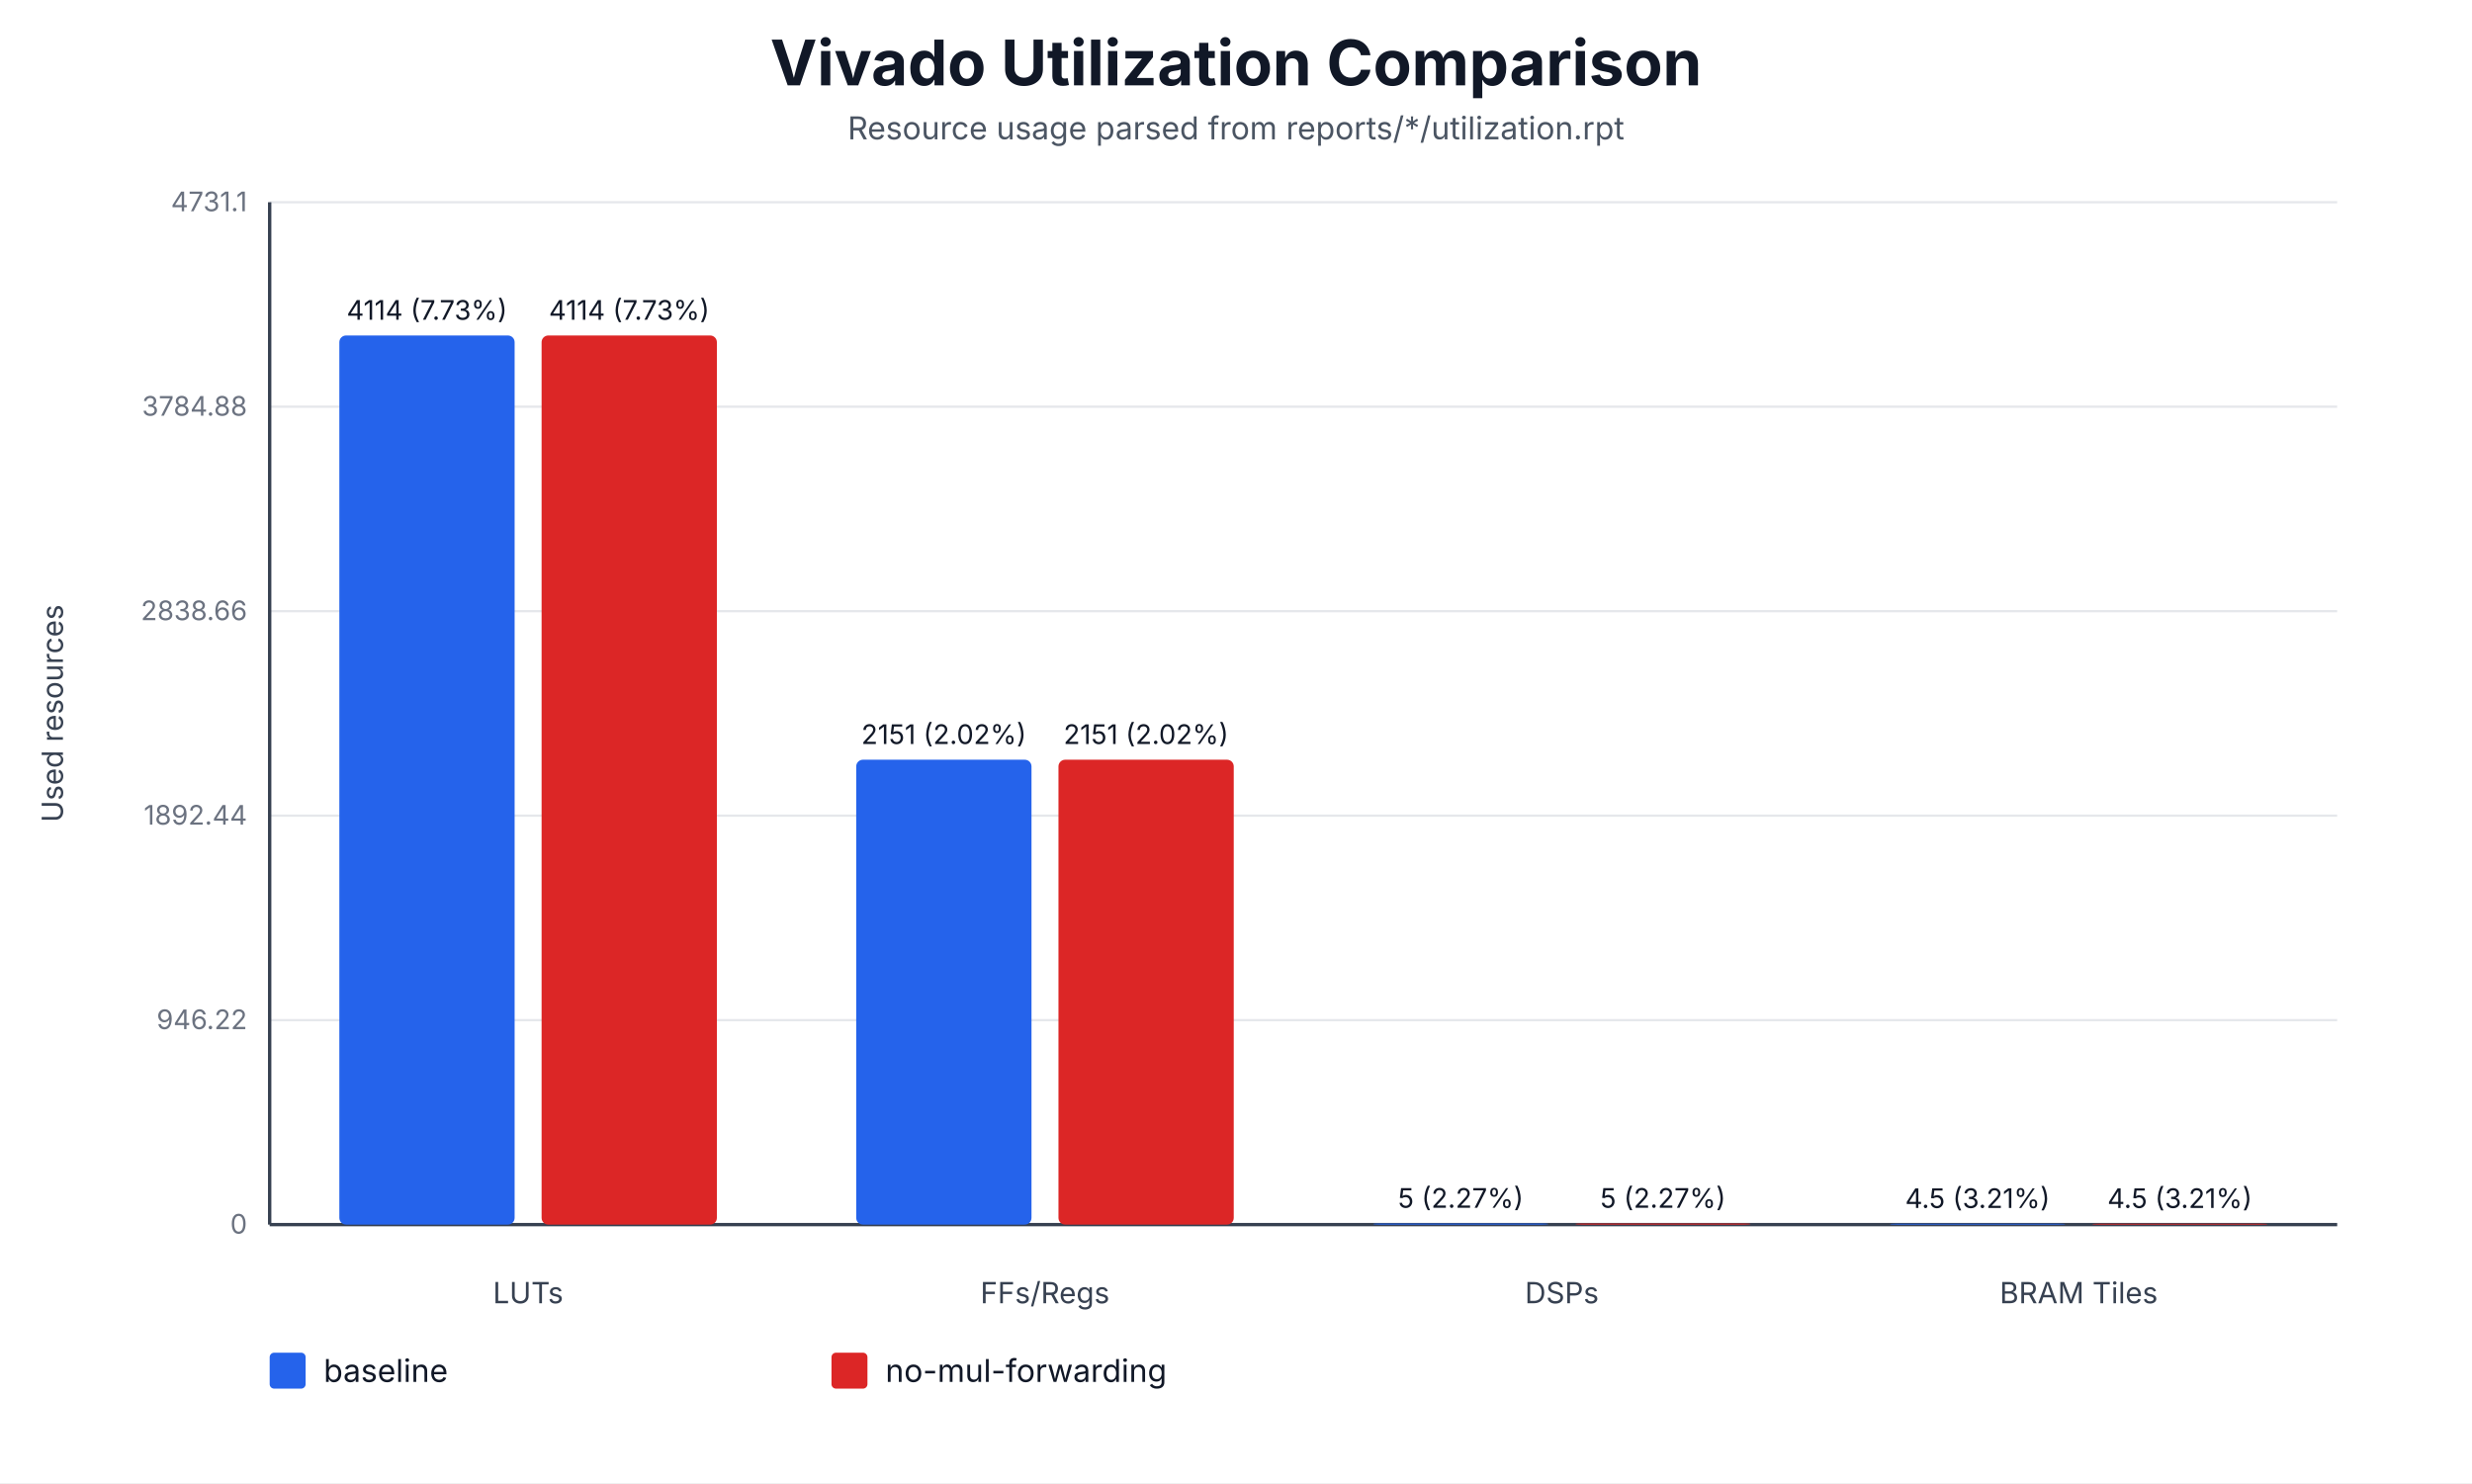
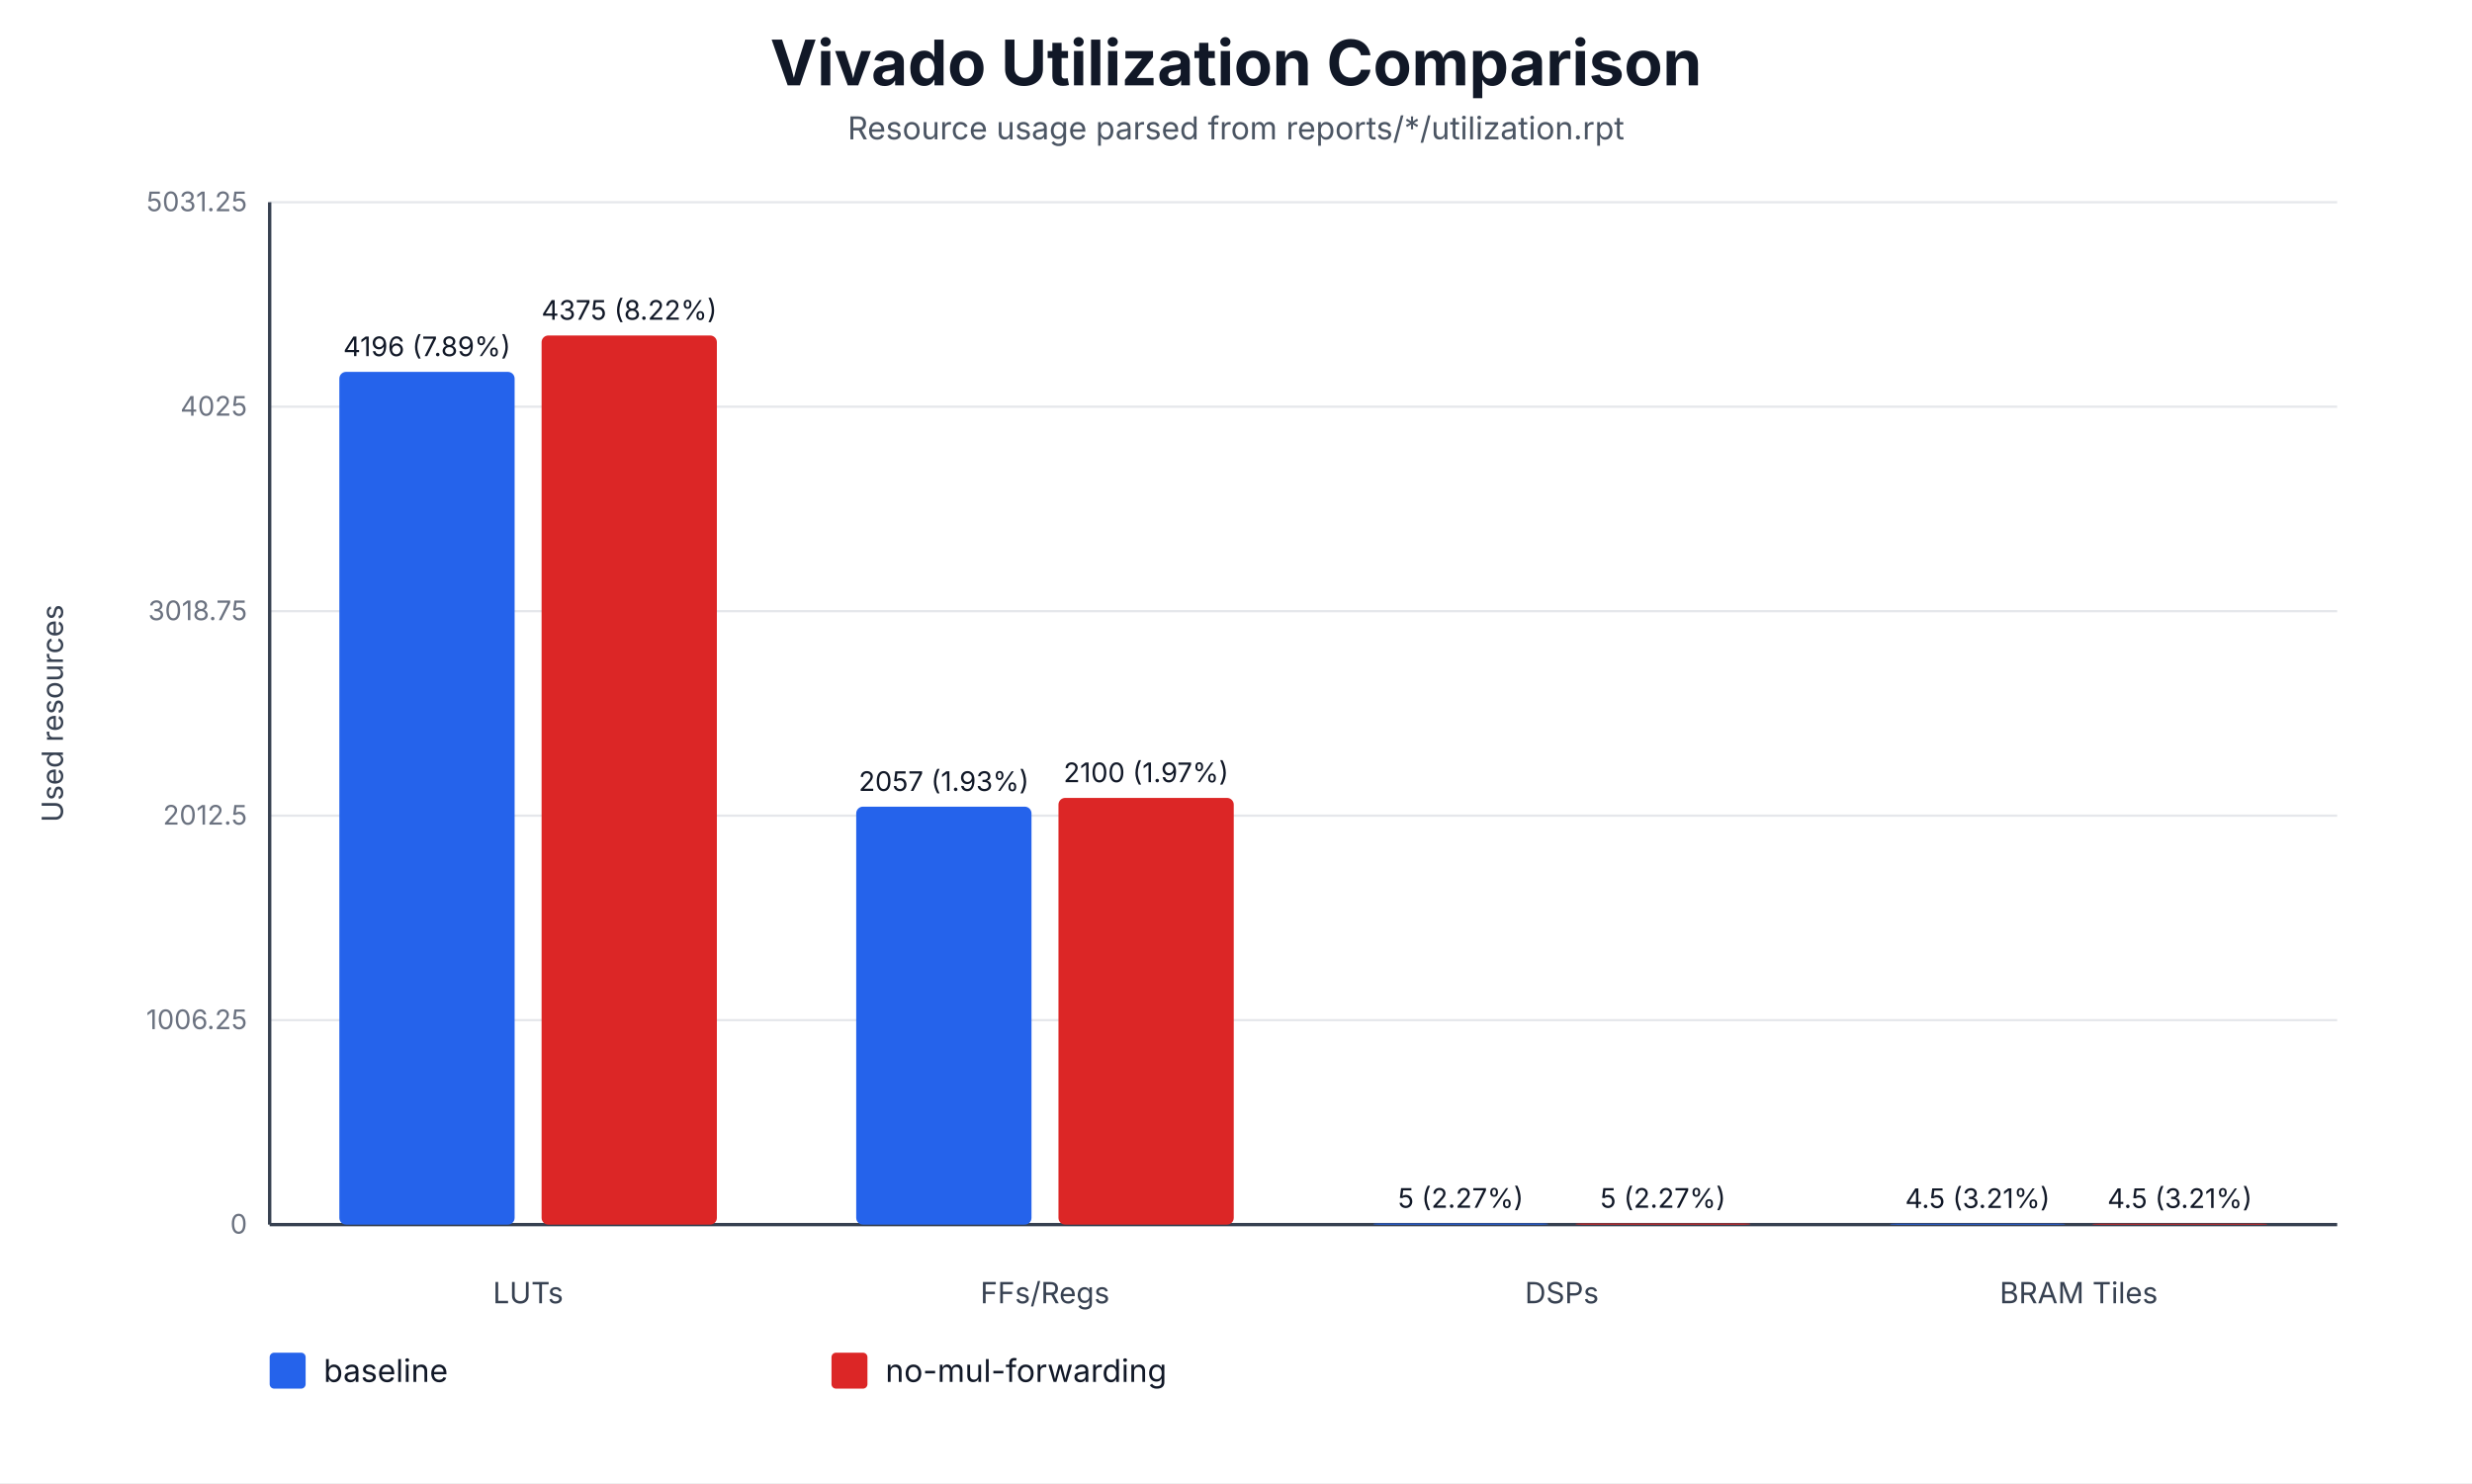
<svg xmlns="http://www.w3.org/2000/svg" width="1100" height="660" viewBox="0 0 1100 660">
  <rect width="100%" height="100%" fill="#ffffff" />
  <style>text{font-family:Inter,Arial,sans-serif;fill:#111827}.title{font-size:28px;font-weight:700}.subtitle{font-size:14px;fill:#4b5563}.axis{font-size:13px;fill:#374151}.tick{font-size:12px;fill:#6b7280}.label{font-size:12px;fill:#111827}.legend{font-size:14px}.grid{stroke:#e5e7eb;stroke-width:1}.axisline{stroke:#374151;stroke-width:1.5}</style>
  <text class="title" x="550.0" y="38" text-anchor="middle">Vivado Utilization Comparison</text>
  <text class="subtitle" x="550.0" y="62" text-anchor="middle">Resource usage parsed from reports/*/utilization.rpt</text>
  <line class="grid" x1="120" y1="545.0" x2="1040" y2="545.0" />
  <text class="tick" x="110" y="549.0" text-anchor="end">0</text>
  <line class="grid" x1="120" y1="454.0" x2="1040" y2="454.0" />
-   <text class="tick" x="110" y="458.0" text-anchor="end">946.22</text>
+   <text class="tick" x="110" y="458.0" text-anchor="end">1006.25</text>
  <line class="grid" x1="120" y1="363.0" x2="1040" y2="363.0" />
-   <text class="tick" x="110" y="367.0" text-anchor="end">1892.44</text>
+   <text class="tick" x="110" y="367.0" text-anchor="end">2012.5</text>
  <line class="grid" x1="120" y1="272.0" x2="1040" y2="272.0" />
-   <text class="tick" x="110" y="276.0" text-anchor="end">2838.66</text>
+   <text class="tick" x="110" y="276.0" text-anchor="end">3018.75</text>
  <line class="grid" x1="120" y1="181.0" x2="1040" y2="181.0" />
-   <text class="tick" x="110" y="185.0" text-anchor="end">3784.88</text>
+   <text class="tick" x="110" y="185.0" text-anchor="end">4025</text>
  <line class="grid" x1="120" y1="90.0" x2="1040" y2="90.0" />
-   <text class="tick" x="110" y="94.0" text-anchor="end">4731.1</text>
+   <text class="tick" x="110" y="94.0" text-anchor="end">5031.25</text>
  <line class="axisline" x1="120" y1="90" x2="120" y2="545" />
  <line class="axisline" x1="120" y1="545" x2="1040" y2="545" />
  <text class="axis" x="28" y="317.5" text-anchor="middle" transform="rotate(-90 28 317.5)">Used resources</text>
  <text class="axis" x="235.0" y="580" text-anchor="middle">LUTs</text>
-   <rect x="151.0" y="149.3" width="78.0" height="395.7" fill="#2563eb" rx="3" />
-   <text class="label" x="190.0" y="142.3" text-anchor="middle">4114 (7.73%)</text>
+   <rect x="151.0" y="165.5" width="78.0" height="379.5" fill="#2563eb" rx="3" />
+   <text class="label" x="190.0" y="158.5" text-anchor="middle">4196 (7.89%)</text>
  <rect x="241.0" y="149.3" width="78.0" height="395.7" fill="#dc2626" rx="3" />
-   <text class="label" x="280.0" y="142.3" text-anchor="middle">4114 (7.73%)</text>
+   <text class="label" x="280.0" y="142.3" text-anchor="middle">4375 (8.22%)</text>
  <text class="axis" x="465.0" y="580" text-anchor="middle">FFs/Regs</text>
-   <rect x="381.0" y="338.1" width="78.0" height="206.9" fill="#2563eb" rx="3" />
-   <text class="label" x="420.0" y="331.1" text-anchor="middle">2151 (2.02%)</text>
-   <rect x="471.0" y="338.1" width="78.0" height="206.9" fill="#dc2626" rx="3" />
-   <text class="label" x="510.0" y="331.1" text-anchor="middle">2151 (2.02%)</text>
+   <rect x="381.0" y="359.0" width="78.0" height="186.0" fill="#2563eb" rx="3" />
+   <text class="label" x="420.0" y="352.0" text-anchor="middle">2057 (1.93%)</text>
+   <rect x="471.0" y="355.1" width="78.0" height="189.9" fill="#dc2626" rx="3" />
+   <text class="label" x="510.0" y="348.1" text-anchor="middle">2100 (1.97%)</text>
  <text class="axis" x="695.0" y="580" text-anchor="middle">DSPs</text>
  <rect x="611.0" y="544.5" width="78.0" height="0.5" fill="#2563eb" rx="3" />
  <text class="label" x="650.0" y="537.5" text-anchor="middle">5 (2.27%)</text>
  <rect x="701.0" y="544.5" width="78.0" height="0.5" fill="#dc2626" rx="3" />
  <text class="label" x="740.0" y="537.5" text-anchor="middle">5 (2.27%)</text>
  <text class="axis" x="925.0" y="580" text-anchor="middle">BRAM Tiles</text>
  <rect x="841.0" y="544.6" width="78.0" height="0.4" fill="#2563eb" rx="3" />
  <text class="label" x="880.0" y="537.6" text-anchor="middle">4.5 (3.21%)</text>
  <rect x="931.0" y="544.6" width="78.0" height="0.4" fill="#dc2626" rx="3" />
  <text class="label" x="970.0" y="537.6" text-anchor="middle">4.5 (3.21%)</text>
  <rect x="120" y="602" width="16" height="16" fill="#2563eb" rx="2" />
  <text class="legend" x="144" y="615">baseline</text>
  <rect x="370" y="602" width="16" height="16" fill="#dc2626" rx="2" />
  <text class="legend" x="394" y="615">no-mul-forwarding</text>
</svg>
